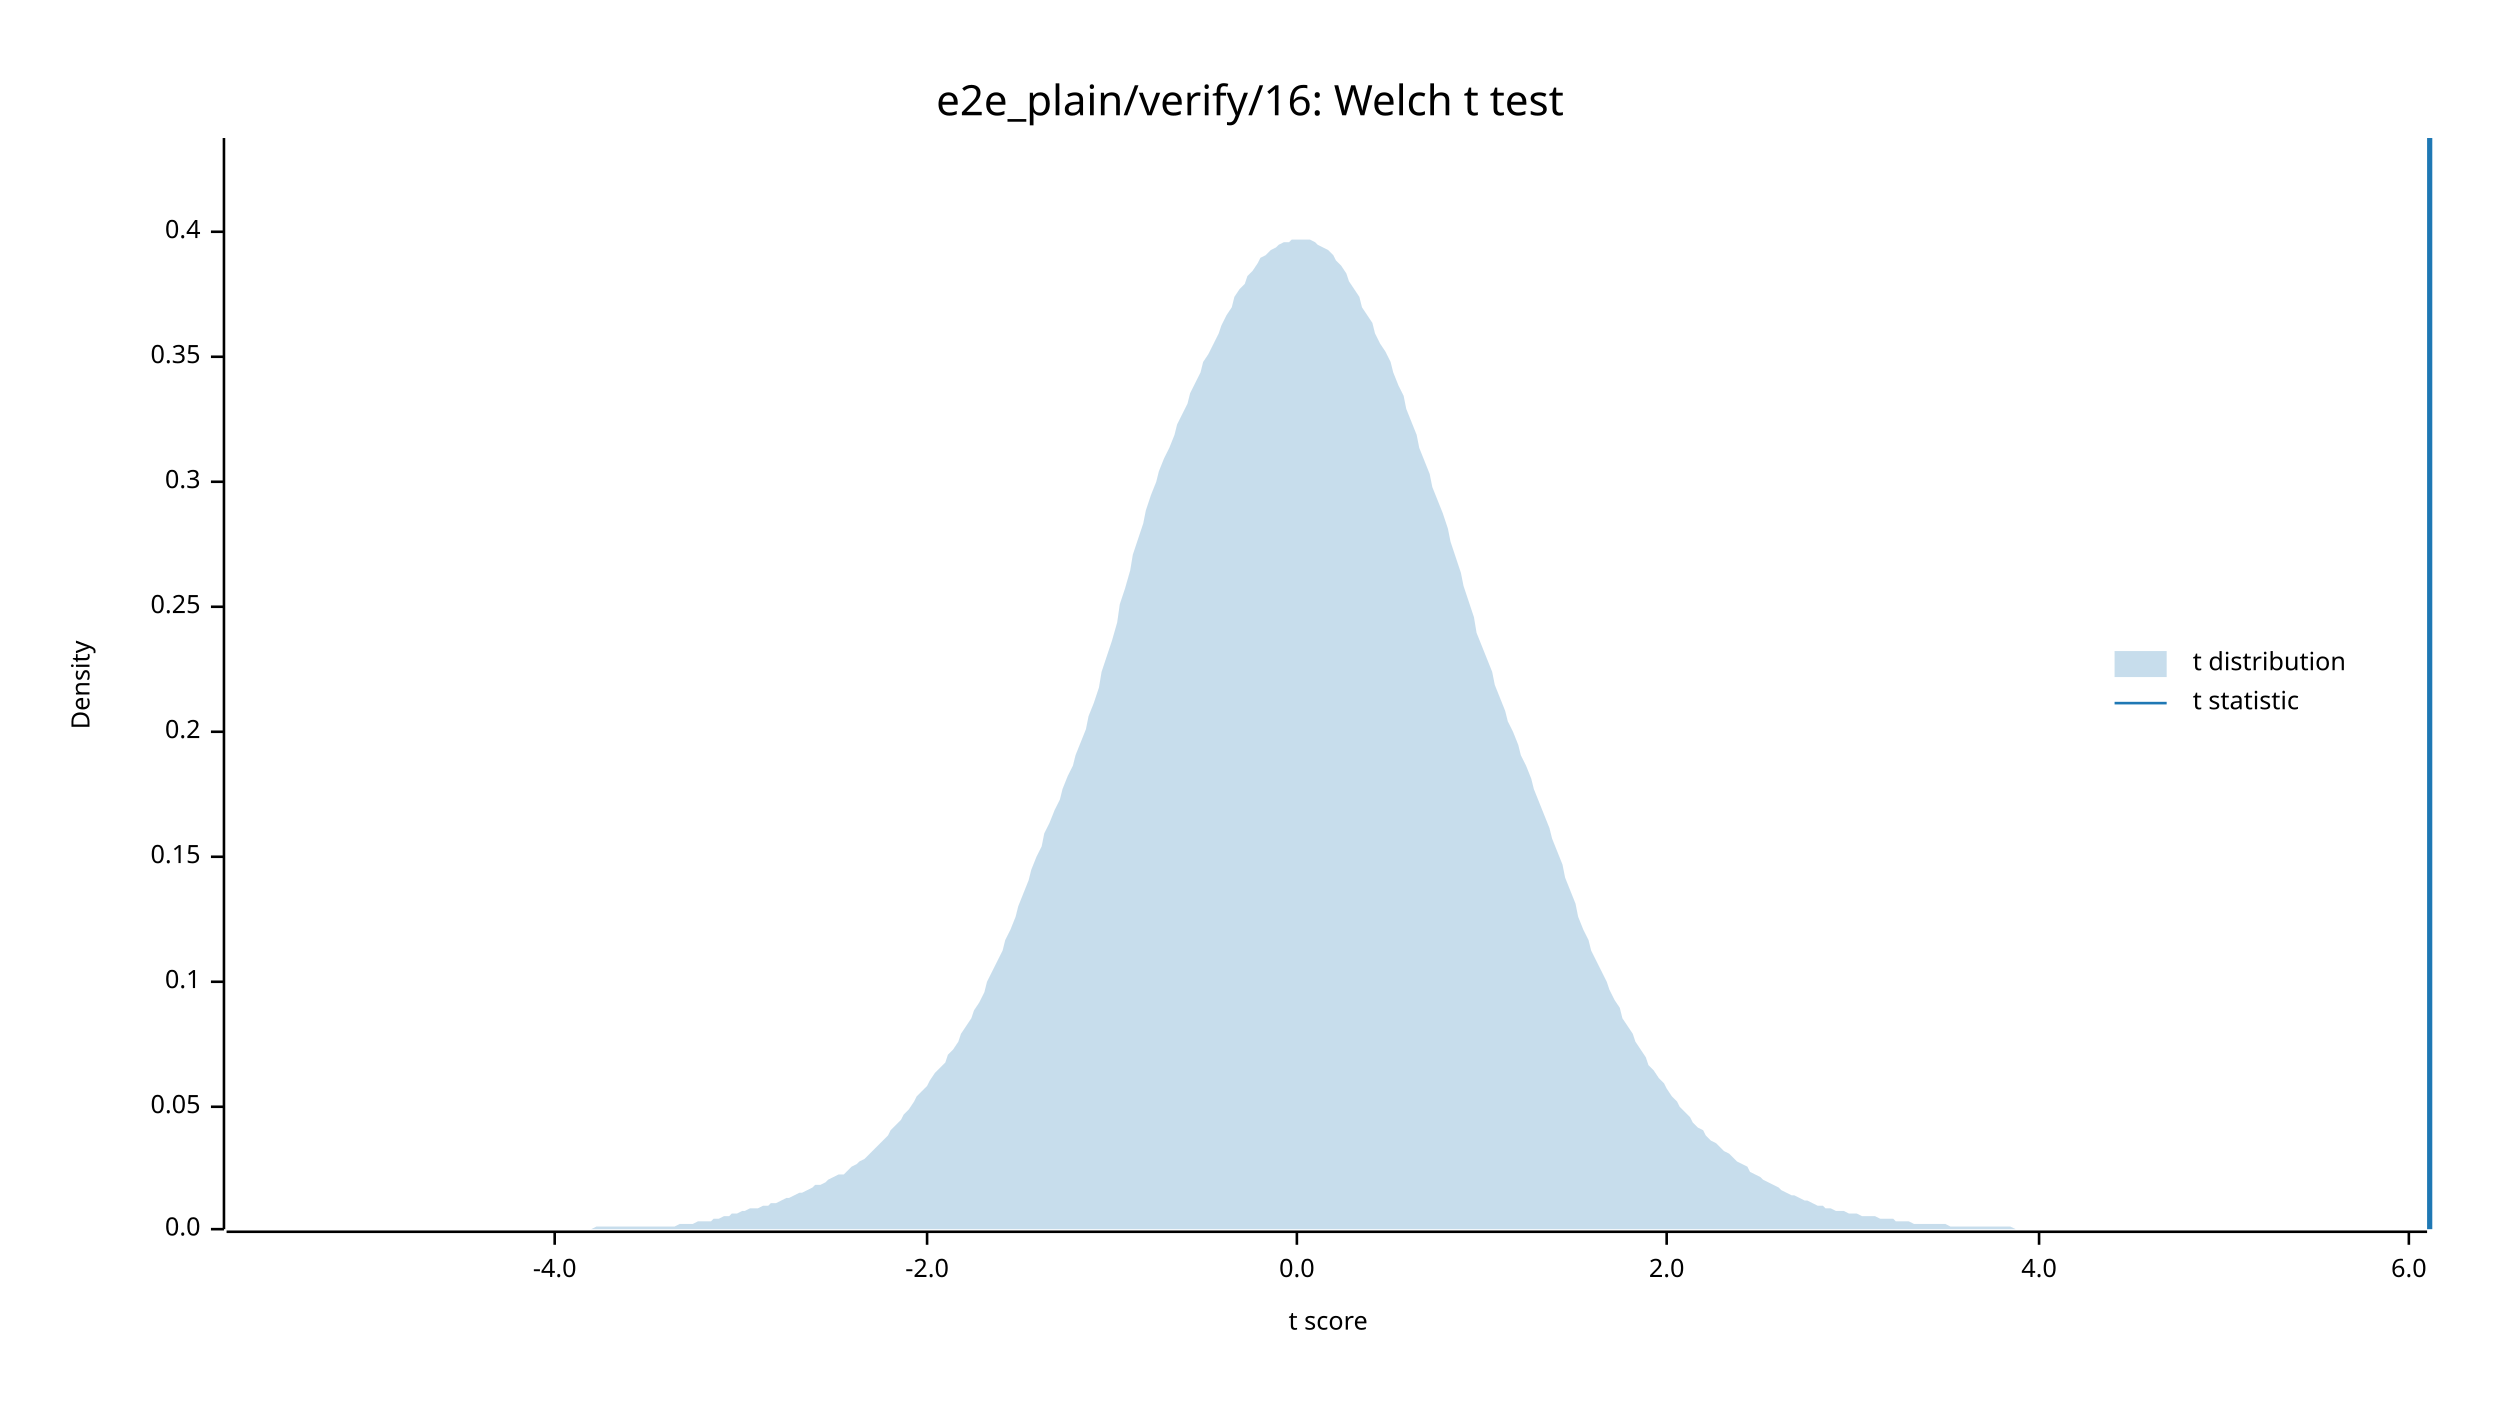
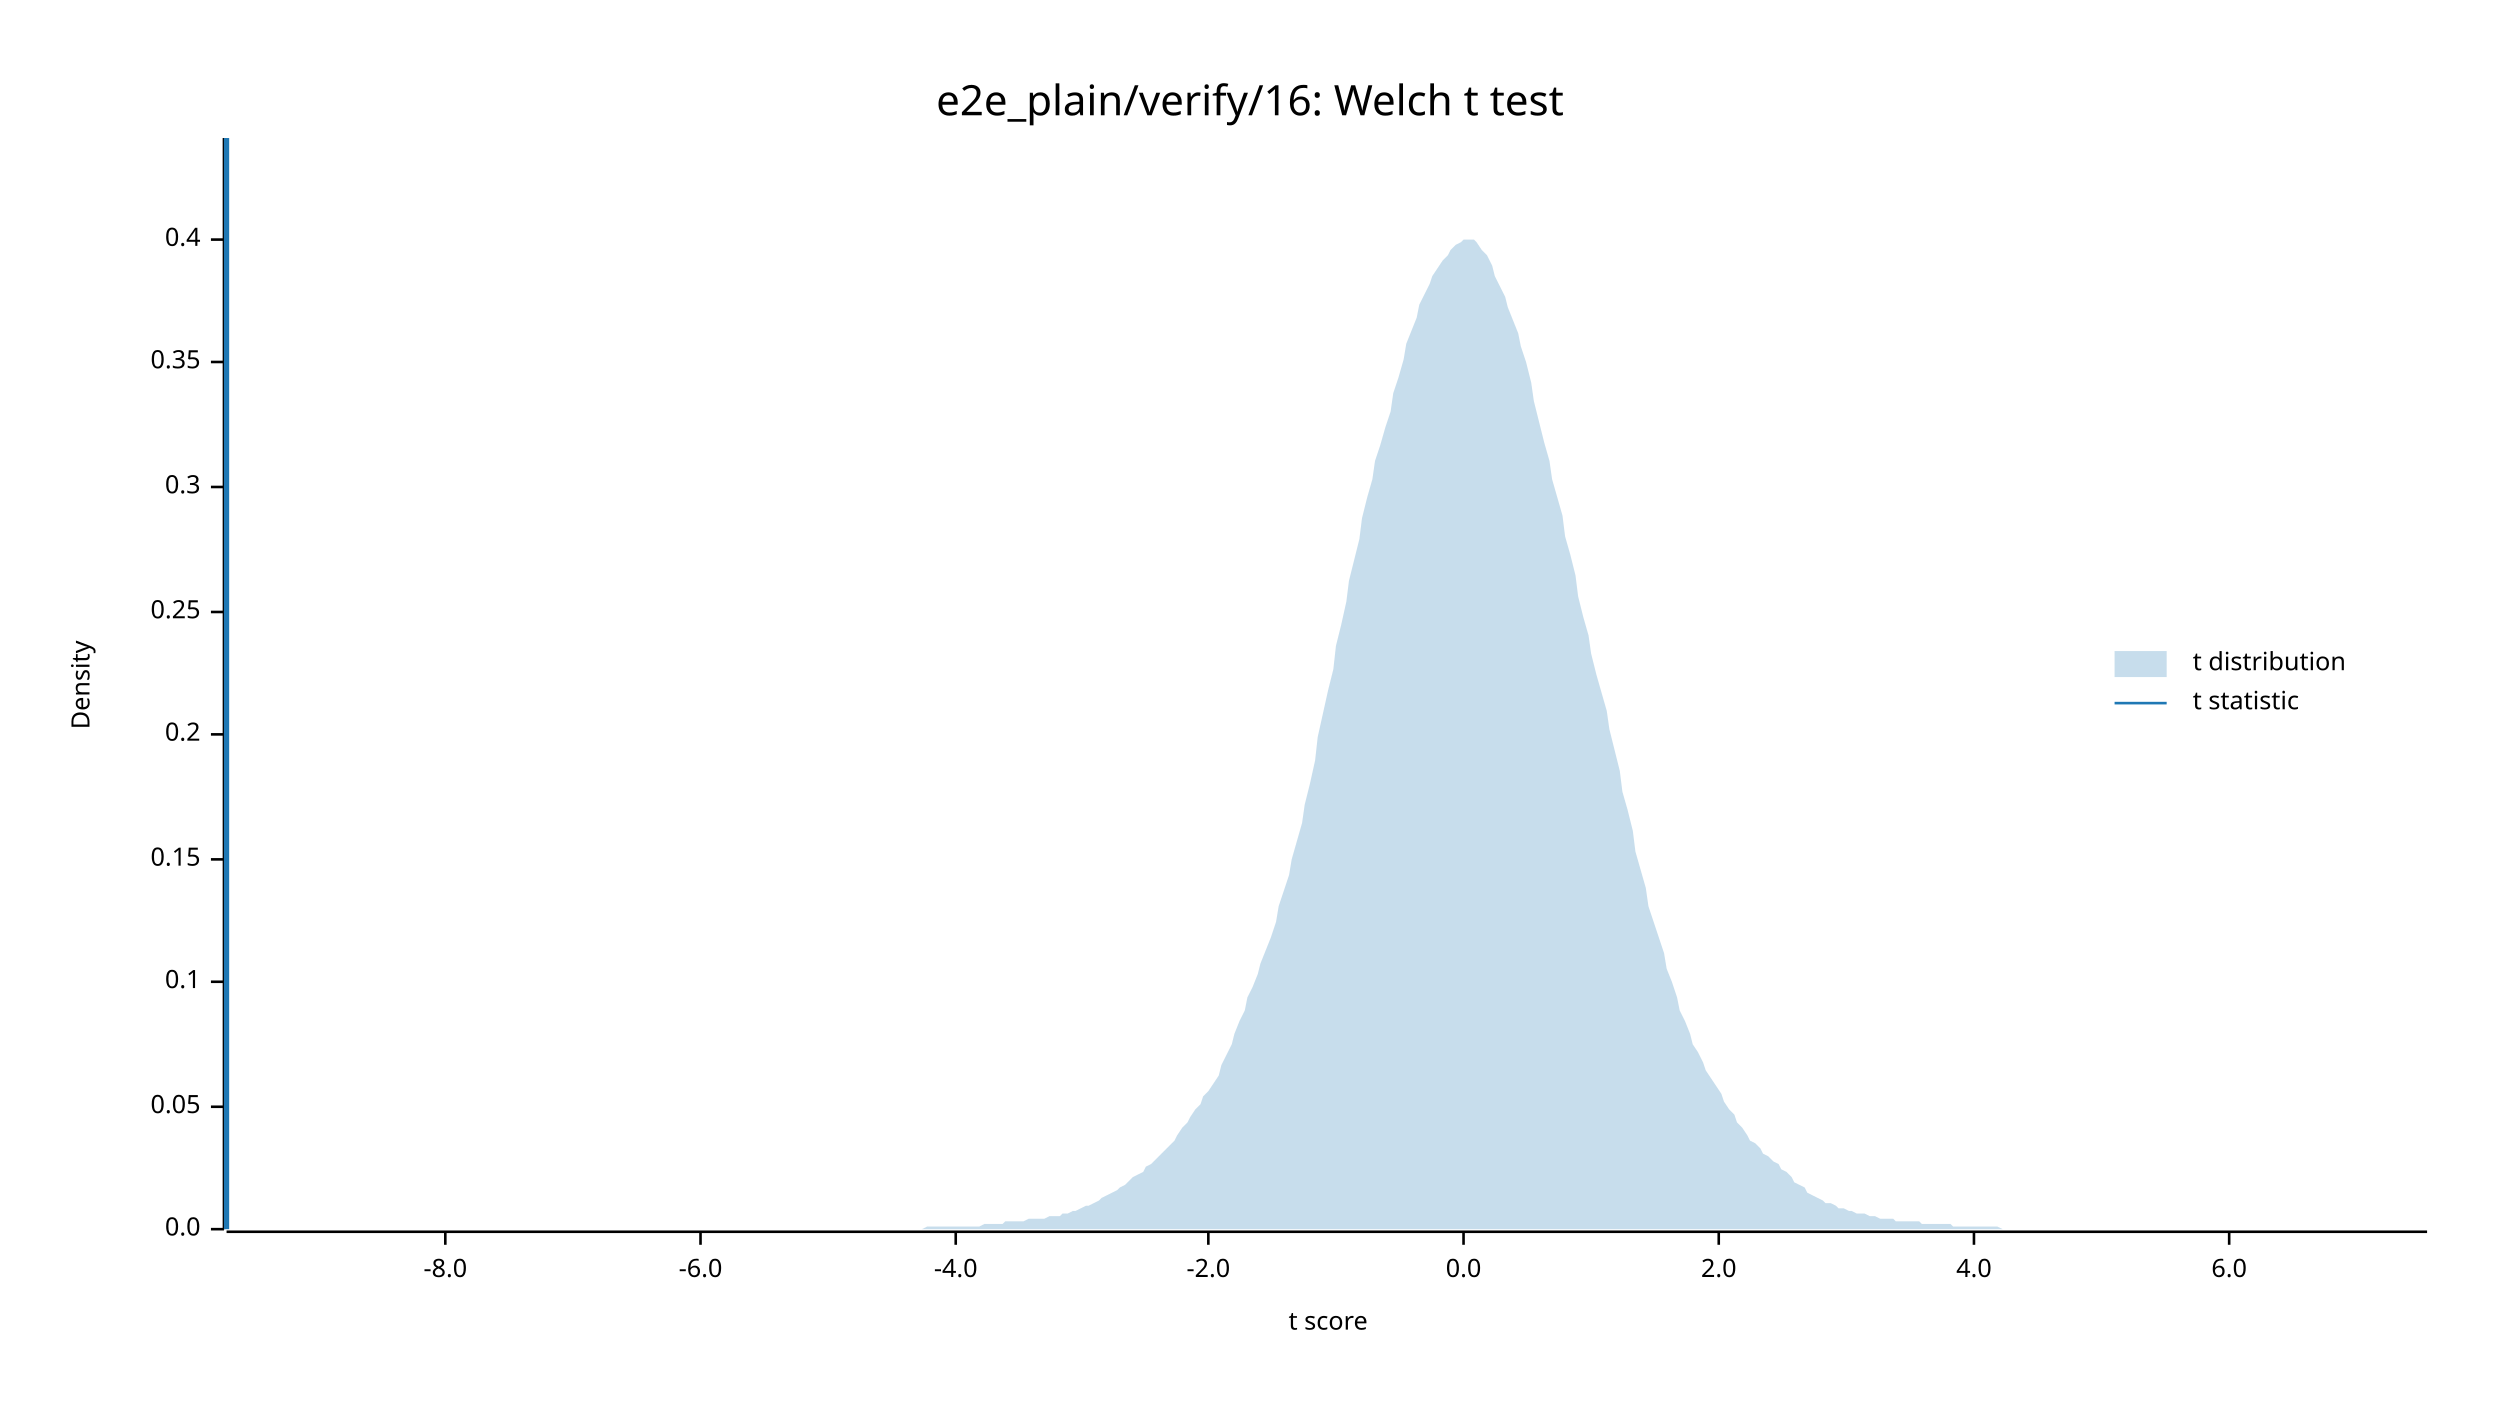
<svg xmlns="http://www.w3.org/2000/svg" width="960" height="540" viewBox="0 0 960 540">
  <text x="480" y="32" dy="0.76em" text-anchor="middle" font-family="sans-serif" font-size="16.129" opacity="1" fill="#000000">
e2e_plain/verify/16: Welch t test
</text>
  <text x="27" y="263" dy="0.76em" text-anchor="middle" font-family="sans-serif" font-size="9.677" opacity="1" fill="#000000" transform="rotate(270, 27, 263)">
Density
</text>
  <text x="510" y="513" dy="-0.5ex" text-anchor="middle" font-family="sans-serif" font-size="9.677" opacity="1" fill="#000000">
t score
</text>
  <polyline fill="none" opacity="1" stroke="#000000" stroke-width="1" points="86,53 86,472 " />
  <text x="77" y="472" dy="0.5ex" text-anchor="end" font-family="sans-serif" font-size="9.677" opacity="1" fill="#000000">
0.0
</text>
  <polyline fill="none" opacity="1" stroke="#000000" stroke-width="1" points="81,472 86,472 " />
  <text x="77" y="425" dy="0.5ex" text-anchor="end" font-family="sans-serif" font-size="9.677" opacity="1" fill="#000000">
0.05
</text>
  <polyline fill="none" opacity="1" stroke="#000000" stroke-width="1" points="81,425 86,425 " />
  <text x="77" y="377" dy="0.5ex" text-anchor="end" font-family="sans-serif" font-size="9.677" opacity="1" fill="#000000">
0.1
</text>
  <polyline fill="none" opacity="1" stroke="#000000" stroke-width="1" points="81,377 86,377 " />
-   <text x="77" y="329" dy="0.5ex" text-anchor="end" font-family="sans-serif" font-size="9.677" opacity="1" fill="#000000">
+   <text x="77" y="330" dy="0.5ex" text-anchor="end" font-family="sans-serif" font-size="9.677" opacity="1" fill="#000000">
0.15
</text>
-   <polyline fill="none" opacity="1" stroke="#000000" stroke-width="1" points="81,329 86,329 " />
-   <text x="77" y="281" dy="0.5ex" text-anchor="end" font-family="sans-serif" font-size="9.677" opacity="1" fill="#000000">
+   <polyline fill="none" opacity="1" stroke="#000000" stroke-width="1" points="81,330 86,330 " />
+   <text x="77" y="282" dy="0.5ex" text-anchor="end" font-family="sans-serif" font-size="9.677" opacity="1" fill="#000000">
0.2
</text>
-   <polyline fill="none" opacity="1" stroke="#000000" stroke-width="1" points="81,281 86,281 " />
-   <text x="77" y="233" dy="0.5ex" text-anchor="end" font-family="sans-serif" font-size="9.677" opacity="1" fill="#000000">
+   <polyline fill="none" opacity="1" stroke="#000000" stroke-width="1" points="81,282 86,282 " />
+   <text x="77" y="235" dy="0.5ex" text-anchor="end" font-family="sans-serif" font-size="9.677" opacity="1" fill="#000000">
0.25
</text>
-   <polyline fill="none" opacity="1" stroke="#000000" stroke-width="1" points="81,233 86,233 " />
-   <text x="77" y="185" dy="0.5ex" text-anchor="end" font-family="sans-serif" font-size="9.677" opacity="1" fill="#000000">
+   <polyline fill="none" opacity="1" stroke="#000000" stroke-width="1" points="81,235 86,235 " />
+   <text x="77" y="187" dy="0.5ex" text-anchor="end" font-family="sans-serif" font-size="9.677" opacity="1" fill="#000000">
0.3
</text>
-   <polyline fill="none" opacity="1" stroke="#000000" stroke-width="1" points="81,185 86,185 " />
-   <text x="77" y="137" dy="0.5ex" text-anchor="end" font-family="sans-serif" font-size="9.677" opacity="1" fill="#000000">
+   <polyline fill="none" opacity="1" stroke="#000000" stroke-width="1" points="81,187 86,187 " />
+   <text x="77" y="139" dy="0.5ex" text-anchor="end" font-family="sans-serif" font-size="9.677" opacity="1" fill="#000000">
0.35
</text>
-   <polyline fill="none" opacity="1" stroke="#000000" stroke-width="1" points="81,137 86,137 " />
-   <text x="77" y="89" dy="0.5ex" text-anchor="end" font-family="sans-serif" font-size="9.677" opacity="1" fill="#000000">
+   <polyline fill="none" opacity="1" stroke="#000000" stroke-width="1" points="81,139 86,139 " />
+   <text x="77" y="92" dy="0.5ex" text-anchor="end" font-family="sans-serif" font-size="9.677" opacity="1" fill="#000000">
0.4
</text>
-   <polyline fill="none" opacity="1" stroke="#000000" stroke-width="1" points="81,89 86,89 " />
+   <polyline fill="none" opacity="1" stroke="#000000" stroke-width="1" points="81,92 86,92 " />
  <polyline fill="none" opacity="1" stroke="#000000" stroke-width="1" points="87,473 932,473 " />
-   <text x="213" y="483" dy="0.76em" text-anchor="middle" font-family="sans-serif" font-size="9.677" opacity="1" fill="#000000">
+   <text x="171" y="483" dy="0.76em" text-anchor="middle" font-family="sans-serif" font-size="9.677" opacity="1" fill="#000000">
+ -8.0
+ </text>
+   <polyline fill="none" opacity="1" stroke="#000000" stroke-width="1" points="171,473 171,478 " />
+   <text x="269" y="483" dy="0.76em" text-anchor="middle" font-family="sans-serif" font-size="9.677" opacity="1" fill="#000000">
+ -6.0
+ </text>
+   <polyline fill="none" opacity="1" stroke="#000000" stroke-width="1" points="269,473 269,478 " />
+   <text x="367" y="483" dy="0.76em" text-anchor="middle" font-family="sans-serif" font-size="9.677" opacity="1" fill="#000000">
-4.0
</text>
-   <polyline fill="none" opacity="1" stroke="#000000" stroke-width="1" points="213,473 213,478 " />
-   <text x="356" y="483" dy="0.76em" text-anchor="middle" font-family="sans-serif" font-size="9.677" opacity="1" fill="#000000">
+   <polyline fill="none" opacity="1" stroke="#000000" stroke-width="1" points="367,473 367,478 " />
+   <text x="464" y="483" dy="0.76em" text-anchor="middle" font-family="sans-serif" font-size="9.677" opacity="1" fill="#000000">
-2.0
</text>
-   <polyline fill="none" opacity="1" stroke="#000000" stroke-width="1" points="356,473 356,478 " />
-   <text x="498" y="483" dy="0.76em" text-anchor="middle" font-family="sans-serif" font-size="9.677" opacity="1" fill="#000000">
+   <polyline fill="none" opacity="1" stroke="#000000" stroke-width="1" points="464,473 464,478 " />
+   <text x="562" y="483" dy="0.76em" text-anchor="middle" font-family="sans-serif" font-size="9.677" opacity="1" fill="#000000">
0.0
</text>
-   <polyline fill="none" opacity="1" stroke="#000000" stroke-width="1" points="498,473 498,478 " />
-   <text x="640" y="483" dy="0.76em" text-anchor="middle" font-family="sans-serif" font-size="9.677" opacity="1" fill="#000000">
+   <polyline fill="none" opacity="1" stroke="#000000" stroke-width="1" points="562,473 562,478 " />
+   <text x="660" y="483" dy="0.76em" text-anchor="middle" font-family="sans-serif" font-size="9.677" opacity="1" fill="#000000">
2.0
</text>
-   <polyline fill="none" opacity="1" stroke="#000000" stroke-width="1" points="640,473 640,478 " />
-   <text x="783" y="483" dy="0.76em" text-anchor="middle" font-family="sans-serif" font-size="9.677" opacity="1" fill="#000000">
+   <polyline fill="none" opacity="1" stroke="#000000" stroke-width="1" points="660,473 660,478 " />
+   <text x="758" y="483" dy="0.76em" text-anchor="middle" font-family="sans-serif" font-size="9.677" opacity="1" fill="#000000">
4.0
</text>
-   <polyline fill="none" opacity="1" stroke="#000000" stroke-width="1" points="783,473 783,478 " />
-   <text x="925" y="483" dy="0.76em" text-anchor="middle" font-family="sans-serif" font-size="9.677" opacity="1" fill="#000000">
+   <polyline fill="none" opacity="1" stroke="#000000" stroke-width="1" points="758,473 758,478 " />
+   <text x="856" y="483" dy="0.76em" text-anchor="middle" font-family="sans-serif" font-size="9.677" opacity="1" fill="#000000">
6.0
</text>
-   <polyline fill="none" opacity="1" stroke="#000000" stroke-width="1" points="925,473 925,478 " />
-   <polygon opacity="0.25" fill="#1F78B4" points="87,472 88,472 90,472 92,472 93,472 95,472 97,472 98,472 100,472 102,472 103,472 105,472 107,472 109,472 110,472 112,472 114,472 115,472 117,472 119,472 120,472 122,472 124,472 125,472 127,472 129,472 131,472 132,472 134,472 136,472 137,472 139,472 141,472 142,472 144,472 146,472 147,472 149,472 151,472 153,472 154,472 156,472 158,472 159,472 161,472 163,472 164,472 166,472 168,472 169,472 171,472 173,472 175,472 176,472 178,472 180,472 181,472 183,472 185,472 186,472 188,472 190,472 191,472 193,472 195,472 197,472 198,472 200,472 202,472 203,472 205,472 207,472 208,472 210,472 212,472 214,472 215,472 217,472 219,472 220,472 222,472 224,472 225,472 227,472 229,471 230,471 232,471 234,471 236,471 237,471 239,471 241,471 242,471 244,471 246,471 247,471 249,471 251,471 252,471 254,471 256,471 258,471 259,471 261,470 263,470 264,470 266,470 268,469 269,469 271,469 273,469 274,468 276,468 278,467 280,467 281,466 283,466 285,465 286,465 288,464 290,464 291,464 293,463 295,463 296,462 298,462 300,461 302,460 303,460 305,459 307,458 308,458 310,457 312,456 313,455 315,455 317,454 318,453 320,452 322,451 324,451 325,450 327,448 329,447 330,446 332,445 334,443 335,442 337,440 339,438 341,436 342,434 344,432 346,430 347,428 349,426 351,423 352,421 354,419 356,417 357,415 359,412 361,410 363,408 364,405 366,403 368,400 369,397 371,394 373,391 374,388 376,385 378,381 379,377 381,373 383,369 385,365 386,361 388,357 390,352 391,348 393,343 395,338 396,334 398,329 400,325 401,320 403,316 405,311 407,307 408,303 410,298 412,294 413,290 415,285 417,280 418,275 420,270 422,264 423,258 425,252 427,246 429,239 430,232 432,226 434,219 435,213 437,207 439,201 440,196 442,190 444,185 445,181 447,176 449,172 451,167 452,163 454,159 456,155 457,151 459,147 461,143 462,139 464,136 466,132 468,128 469,125 471,121 473,118 474,114 476,111 478,109 479,106 481,104 483,101 484,99 486,98 488,96 490,95 491,94 493,93 495,93 496,92 498,92 500,92 501,92 503,92 505,93 506,94 508,95 510,96 512,98 513,100 515,102 517,105 518,108 520,111 522,114 523,118 525,121 527,124 528,128 530,132 532,135 534,139 535,143 537,148 539,152 540,157 542,162 544,167 545,172 547,177 549,182 550,187 552,192 554,197 556,203 557,208 559,214 561,220 562,225 564,231 566,237 567,243 569,248 571,253 573,258 574,263 576,268 578,273 579,277 581,281 583,286 584,290 586,294 588,299 589,303 591,308 593,313 595,318 596,322 598,327 600,332 601,337 603,342 605,347 606,352 608,357 610,361 611,365 613,369 615,373 617,377 618,380 620,384 622,387 623,391 625,394 627,397 628,400 630,403 632,406 633,409 635,411 637,414 639,416 640,418 642,421 644,423 645,425 647,427 649,429 650,431 652,433 654,434 655,436 657,438 659,439 661,441 662,442 664,443 666,445 667,446 669,447 671,448 672,450 674,451 676,452 677,453 679,454 681,455 683,456 684,457 686,458 688,459 689,459 691,460 693,461 694,461 696,462 698,463 700,463 701,464 703,464 705,465 706,465 708,465 710,466 711,466 713,466 715,467 716,467 718,467 720,467 722,468 723,468 725,468 727,468 728,469 730,469 732,469 733,469 735,470 737,470 738,470 740,470 742,470 744,470 745,470 747,470 749,471 750,471 752,471 754,471 755,471 757,471 759,471 760,471 762,471 764,471 766,471 767,471 769,471 771,471 772,471 774,472 776,472 777,472 779,472 781,472 782,472 784,472 786,472 788,472 789,472 791,472 793,472 794,472 796,472 798,472 799,472 801,472 803,472 804,472 806,472 808,472 810,472 811,472 813,472 815,472 816,472 818,472 820,472 821,472 823,472 825,472 827,472 828,472 830,472 832,472 833,472 835,472 837,472 838,472 840,472 842,472 843,472 845,472 847,472 849,472 850,472 852,472 854,472 855,472 857,472 859,472 860,472 862,472 864,472 865,472 867,472 869,472 871,472 872,472 874,472 876,472 877,472 879,472 881,472 882,472 884,472 886,472 887,472 889,472 891,472 893,472 894,472 896,472 898,472 899,472 901,472 903,472 904,472 906,472 908,472 909,472 911,472 913,472 915,472 916,472 918,472 920,472 921,472 923,472 925,472 926,472 928,472 930,472 932,472 932,472 87,472 " />
-   <polyline fill="none" opacity="1" stroke="#1F78B4" stroke-width="2" points="933,472 933,53 " />
+   <polyline fill="none" opacity="1" stroke="#000000" stroke-width="1" points="856,473 856,478 " />
+   <polygon opacity="0.25" fill="#1F78B4" points="87,472 88,472 90,472 92,472 93,472 95,472 97,472 98,472 100,472 102,472 103,472 105,472 107,472 109,472 110,472 112,472 114,472 115,472 117,472 119,472 120,472 122,472 124,472 125,472 127,472 129,472 131,472 132,472 134,472 136,472 137,472 139,472 141,472 142,472 144,472 146,472 147,472 149,472 151,472 153,472 154,472 156,472 158,472 159,472 161,472 163,472 164,472 166,472 168,472 169,472 171,472 173,472 175,472 176,472 178,472 180,472 181,472 183,472 185,472 186,472 188,472 190,472 191,472 193,472 195,472 197,472 198,472 200,472 202,472 203,472 205,472 207,472 208,472 210,472 212,472 214,472 215,472 217,472 219,472 220,472 222,472 224,472 225,472 227,472 229,472 230,472 232,472 234,472 236,472 237,472 239,472 241,472 242,472 244,472 246,472 247,472 249,472 251,472 252,472 254,472 256,472 258,472 259,472 261,472 263,472 264,472 266,472 268,472 269,472 271,472 273,472 274,472 276,472 278,472 280,472 281,472 283,472 285,472 286,472 288,472 290,472 291,472 293,472 295,472 296,472 298,472 300,472 302,472 303,472 305,472 307,472 308,472 310,472 312,472 313,472 315,472 317,472 318,472 320,472 322,472 324,472 325,472 327,472 329,472 330,472 332,472 334,472 335,472 337,472 339,472 341,472 342,472 344,472 346,472 347,472 349,472 351,472 352,472 354,472 356,471 357,471 359,471 361,471 363,471 364,471 366,471 368,471 369,471 371,471 373,471 374,471 376,471 378,470 379,470 381,470 383,470 385,470 386,469 388,469 390,469 391,469 393,469 395,468 396,468 398,468 400,468 401,468 403,467 405,467 407,467 408,466 410,466 412,465 413,465 415,464 417,463 418,463 420,462 422,461 423,460 425,459 427,458 429,457 430,456 432,455 434,453 435,452 437,451 439,450 440,448 442,447 444,445 445,444 447,442 449,440 451,438 452,436 454,433 456,431 457,429 459,426 461,424 462,421 464,419 466,416 468,413 469,409 471,405 473,401 474,397 476,392 478,388 479,383 481,379 483,374 484,370 486,365 488,360 490,354 491,348 493,342 495,336 496,330 498,323 500,316 501,309 503,301 505,292 506,283 508,274 510,265 512,257 513,248 515,240 517,231 518,223 520,215 522,207 523,199 525,191 527,184 528,177 530,171 532,164 534,158 535,151 537,145 539,138 540,132 542,127 544,122 545,117 547,113 549,109 550,106 552,103 554,100 556,98 557,96 559,94 561,93 562,92 564,92 566,92 567,93 569,96 571,98 573,102 574,106 576,110 578,114 579,118 581,123 583,128 584,133 586,139 588,147 589,154 591,162 593,170 595,177 596,184 598,191 600,198 601,206 603,213 605,221 606,229 608,237 610,244 611,251 613,259 615,266 617,273 618,280 620,288 622,296 623,304 625,311 627,319 628,327 630,334 632,341 633,348 635,354 637,360 639,366 640,372 642,377 644,383 645,388 647,392 649,397 650,401 652,404 654,408 655,411 657,414 659,417 661,420 662,423 664,426 666,428 667,431 669,433 671,436 672,438 674,439 676,441 677,443 679,444 681,446 683,447 684,449 686,450 688,452 689,454 691,455 693,456 694,458 696,459 698,460 700,461 701,462 703,462 705,463 706,464 708,464 710,465 711,465 713,466 715,466 716,466 718,467 720,467 722,468 723,468 725,468 727,468 728,469 730,469 732,469 733,469 735,469 737,469 738,470 740,470 742,470 744,470 745,470 747,470 749,470 750,471 752,471 754,471 755,471 757,471 759,471 760,471 762,471 764,471 766,471 767,471 769,472 771,472 772,472 774,472 776,472 777,472 779,472 781,472 782,472 784,472 786,472 788,472 789,472 791,472 793,472 794,472 796,472 798,472 799,472 801,472 803,472 804,472 806,472 808,472 810,472 811,472 813,472 815,472 816,472 818,472 820,472 821,472 823,472 825,472 827,472 828,472 830,472 832,472 833,472 835,472 837,472 838,472 840,472 842,472 843,472 845,472 847,472 849,472 850,472 852,472 854,472 855,472 857,472 859,472 860,472 862,472 864,472 865,472 867,472 869,472 871,472 872,472 874,472 876,472 877,472 879,472 881,472 882,472 884,472 886,472 887,472 889,472 891,472 893,472 894,472 896,472 898,472 899,472 901,472 903,472 904,472 906,472 908,472 909,472 911,472 913,472 915,472 916,472 918,472 920,472 921,472 923,472 925,472 926,472 928,472 930,472 932,472 932,472 87,472 " />
+   <polyline fill="none" opacity="1" stroke="#1F78B4" stroke-width="2" points="87,472 87,53 " />
  <text x="842" y="250" dy="0.76em" text-anchor="start" font-family="sans-serif" font-size="9.677" opacity="1" fill="#000000">
t distribution
</text>
  <text x="842" y="265" dy="0.76em" text-anchor="start" font-family="sans-serif" font-size="9.677" opacity="1" fill="#000000">
t statistic
</text>
  <rect x="812" y="250" width="20" height="10" opacity="0.25" fill="#1F78B4" stroke="none" />
  <polyline fill="none" opacity="1" stroke="#1F78B4" stroke-width="1" points="812,270 832,270 " />
</svg>
